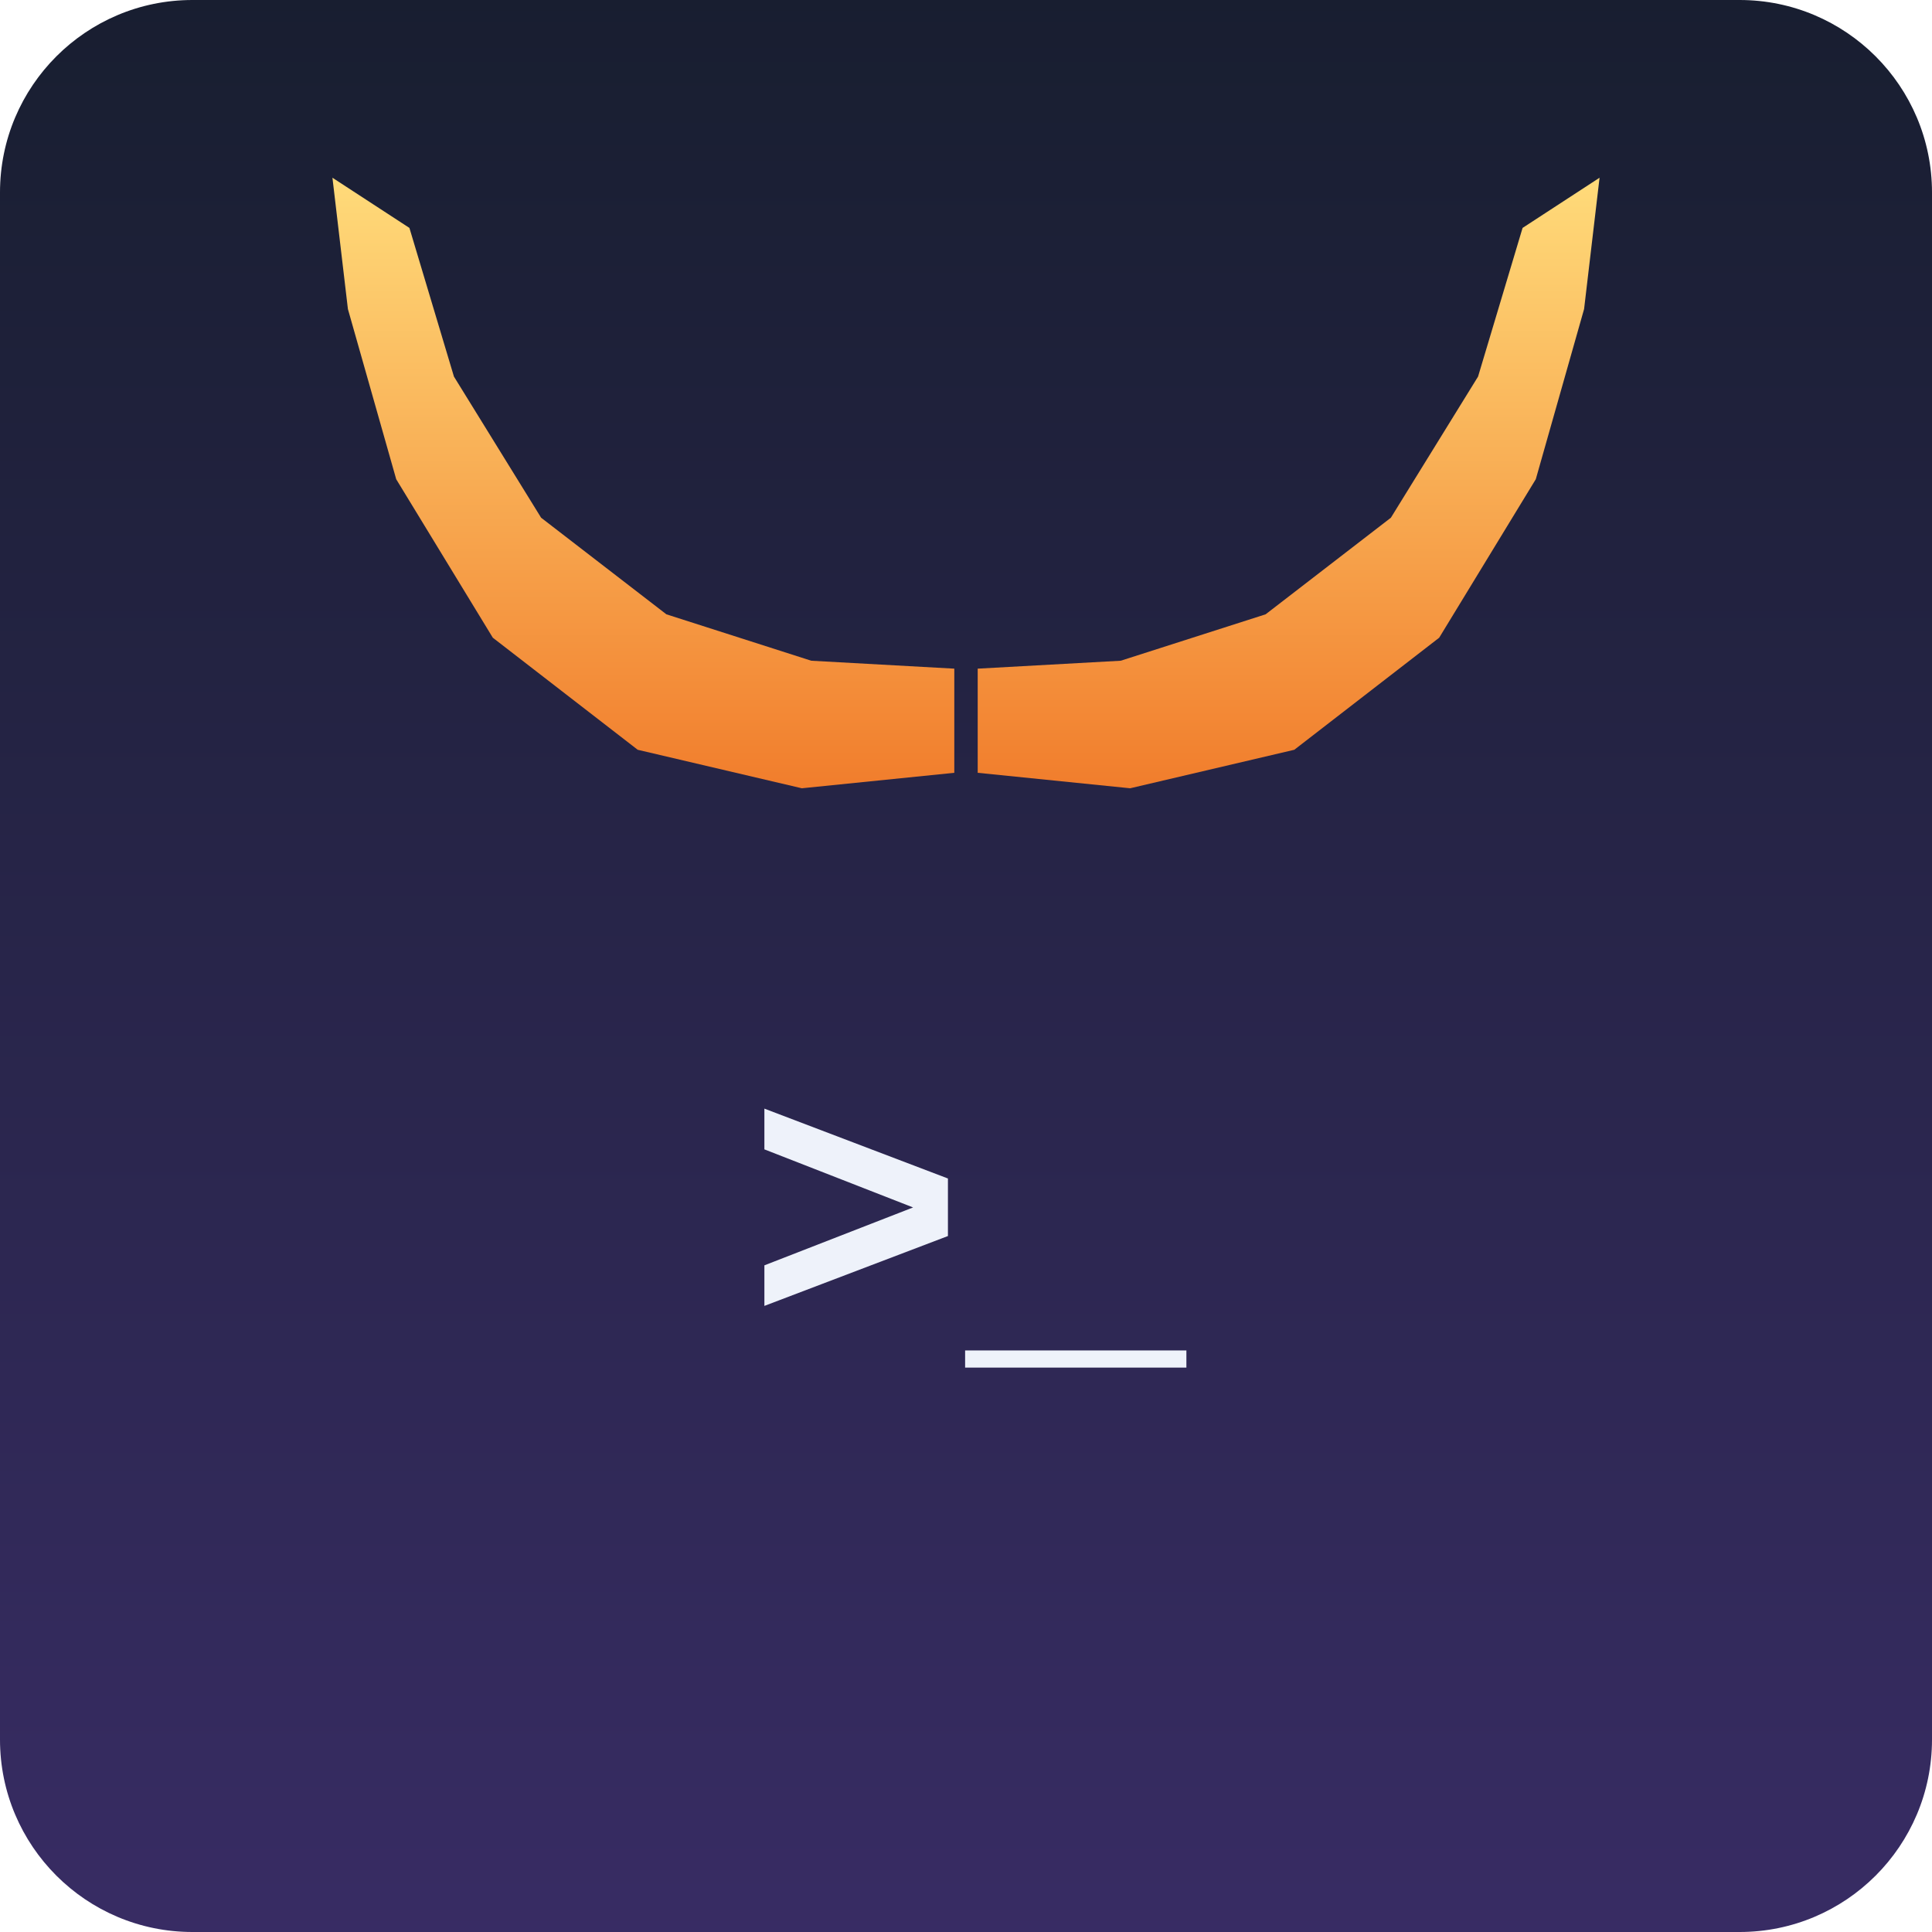
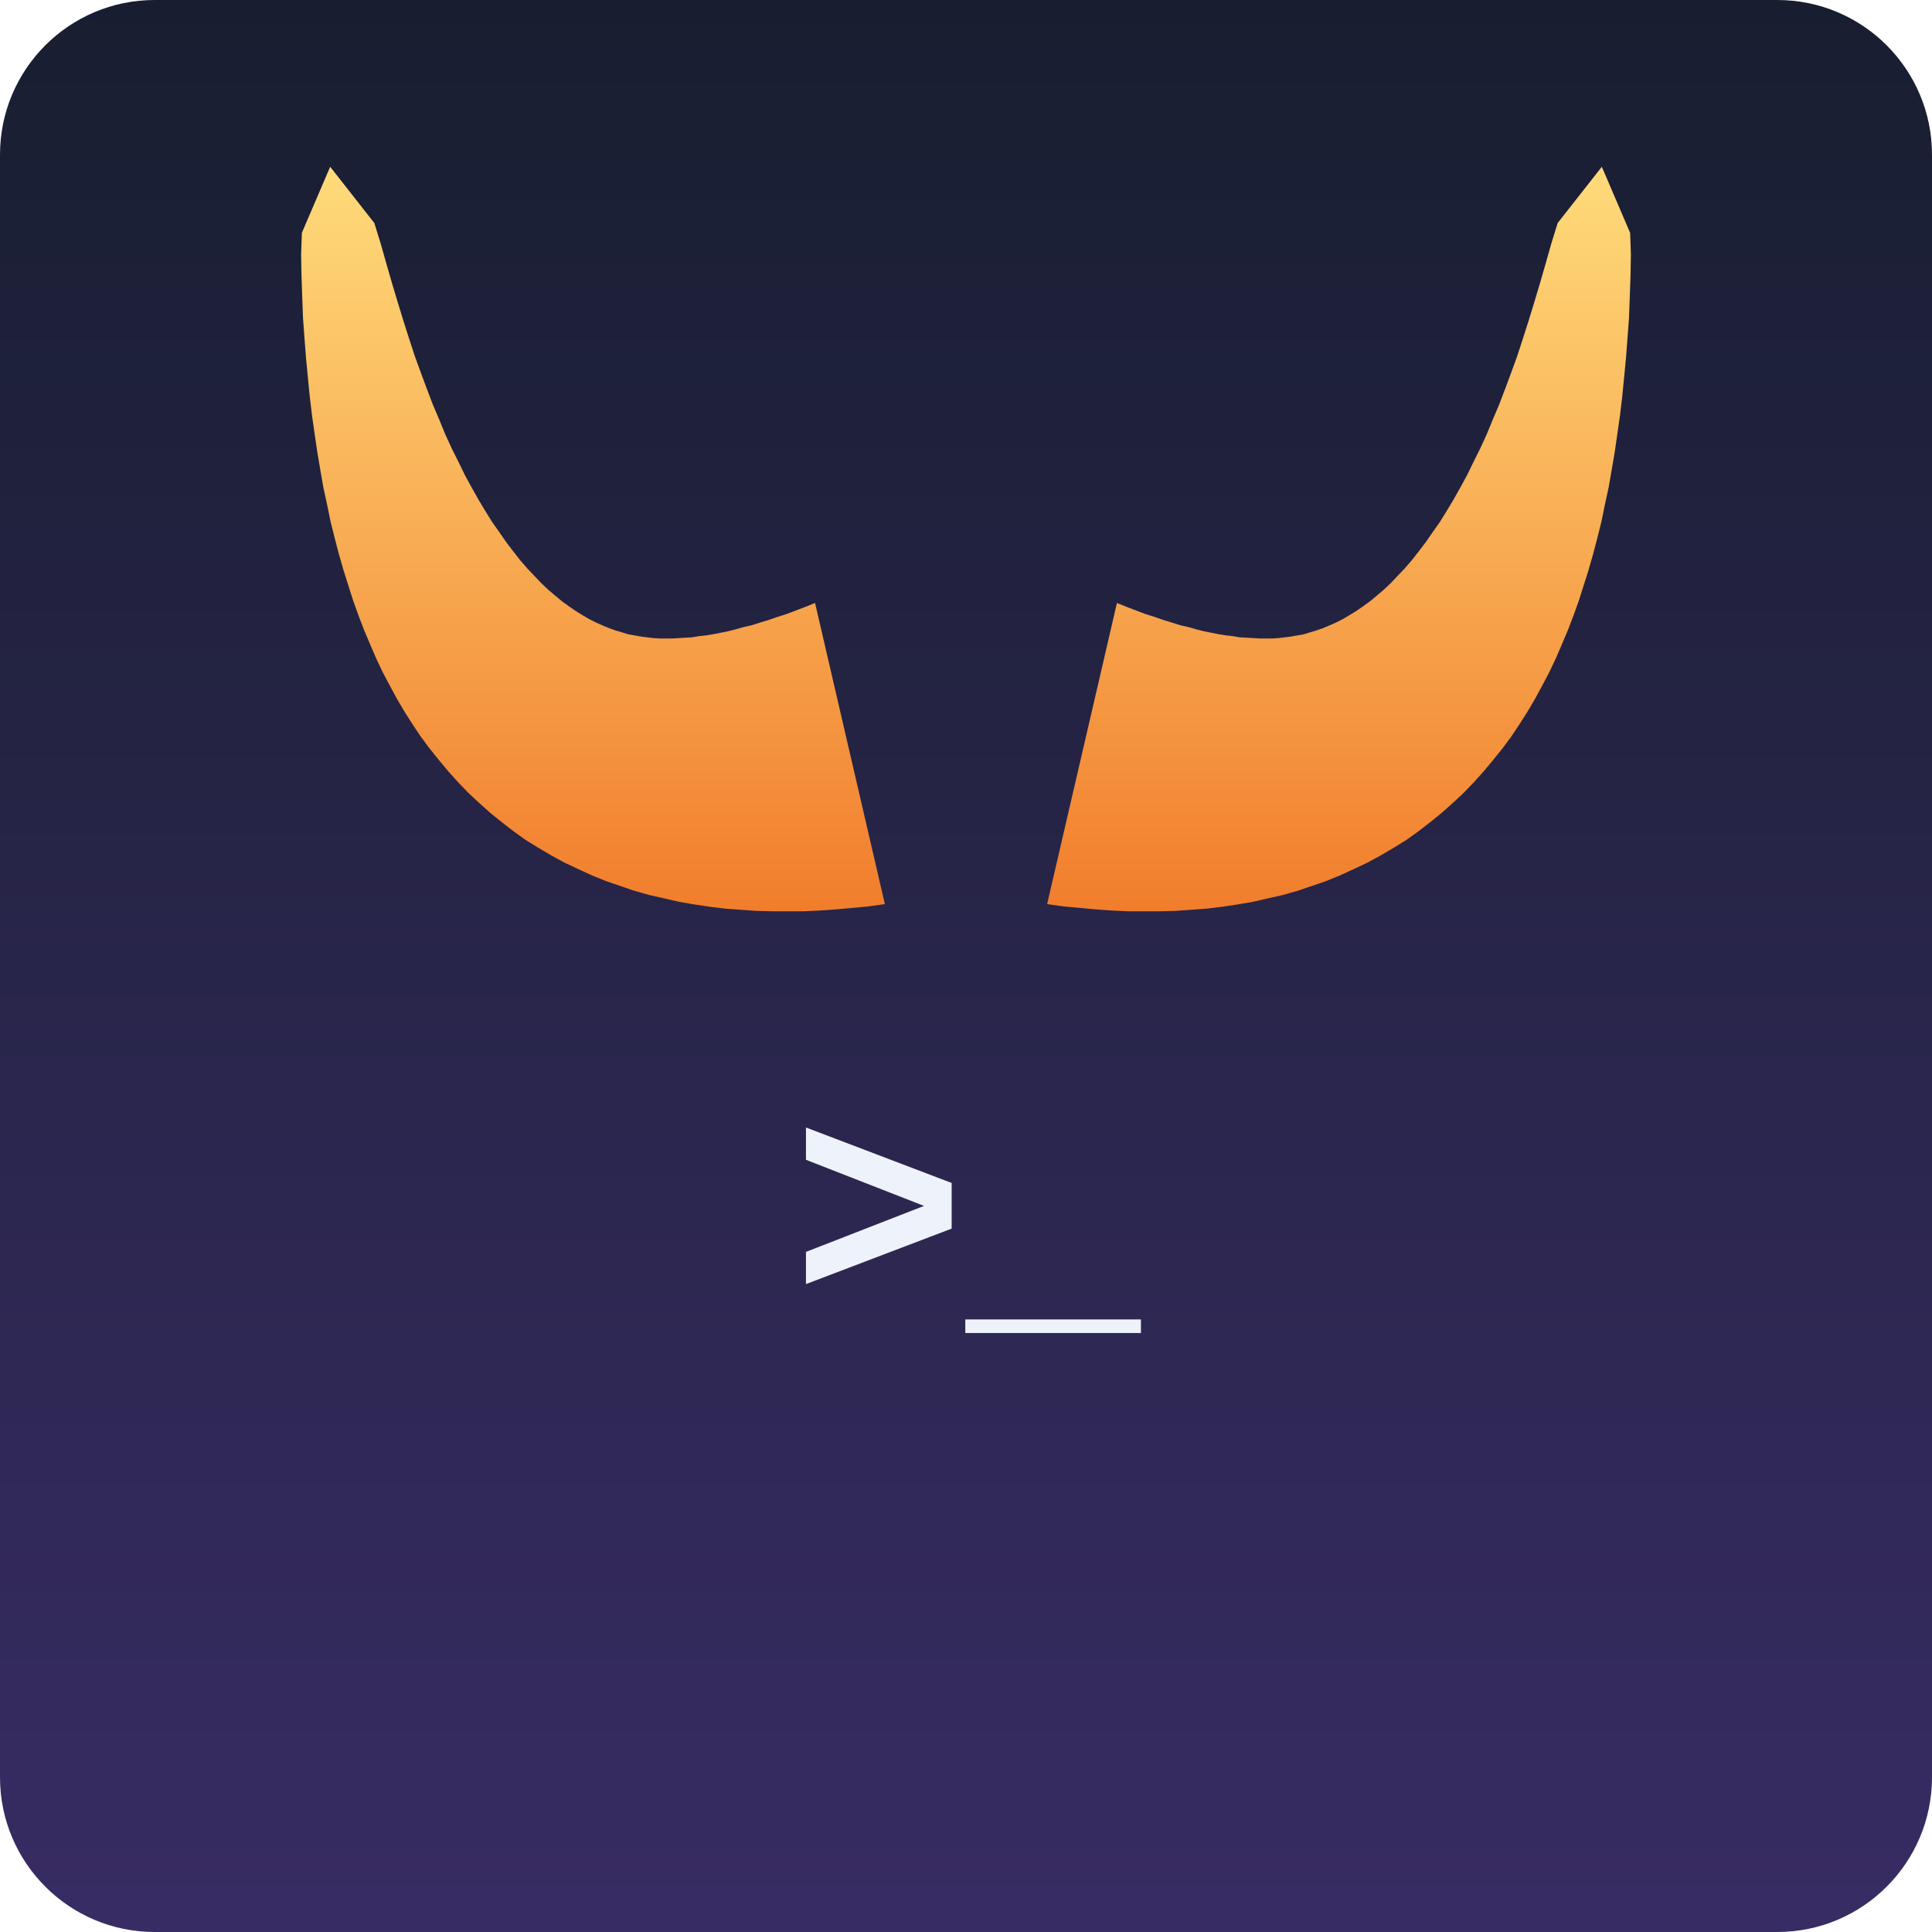
<svg xmlns="http://www.w3.org/2000/svg" viewBox="0 0 512 512">
  <defs>
    <linearGradient id="bg" x1="0" y1="0" x2="0" y2="1">
      <stop offset="0" stop-color="#181E30" />
      <stop offset="1" stop-color="#382C64" />
    </linearGradient>
    <linearGradient id="gold" x1="0" y1="0" x2="0" y2="1">
      <stop offset="0" stop-color="#FFDB7A" />
      <stop offset="1" stop-color="#F17D2C" />
    </linearGradient>
  </defs>
-   <rect width="512" height="512" rx="51" fill="url(#bg)" />
+   <rect width="512" height="512" rx="41" fill="url(#bg)" />
  <g fill="url(#gold)">
-     <polygon points="252.9,204.8 212.5,208.9 169.0,198.7 130.6,169.0 105.0,127.0 92.2,81.9 88.1,47.1 108.5,60.4 120.3,99.8 143.4,137.2 176.6,162.8 215.0,175.1 252.9,177.2" />
-     <polygon points="259.1,204.8 299.5,208.9 343.0,198.7 381.4,169.0 407.0,127.0 419.8,81.9 423.9,47.1 403.5,60.4 391.7,99.8 368.6,137.2 335.4,162.8 297.0,175.1 259.1,177.2" />
+     <polygon points="216.0,159.8 213.5,160.8 210.9,161.8 208.5,162.7 206.0,163.5 203.7,164.3 201.4,165.0 199.2,165.7 197.0,166.2 194.9,166.8 192.9,167.3 190.9,167.7 188.9,168.1 187.0,168.4 185.2,168.6 183.4,168.9 181.6,169.0 179.9,169.1 178.2,169.2 176.5,169.2 174.8,169.2 173.2,169.1 171.5,168.9 169.9,168.7 168.2,168.4 166.5,168.1 164.9,167.6 163.2,167.1 161.5,166.5 159.8,165.8 158.0,165.0 156.2,164.1 154.5,163.1 152.7,162.0 150.8,160.7 149.0,159.4 147.2,157.9 145.3,156.3 143.4,154.5 141.6,152.6 139.7,150.6 137.8,148.4 136.0,146.1 134.1,143.6 132.3,141.0 130.4,138.3 128.6,135.4 126.8,132.4 125.0,129.2 123.2,125.9 121.5,122.4 119.7,118.8 118.0,115.1 116.4,111.2 114.7,107.2 113.1,103.0 111.5,98.7 109.9,94.3 108.4,89.7 106.9,85.0 105.4,80.1 103.9,75.1 102.4,69.9 100.9,64.6 99.2,59.1 87.5,44.2 80.0,61.7 79.8,67.4 79.9,73.2 80.1,78.8 80.3,84.3 80.7,89.7 81.1,94.9 81.6,100.1 82.1,105.2 82.7,110.2 83.4,115.1 84.1,119.9 84.9,124.6 85.7,129.2 86.7,133.8 87.6,138.2 88.7,142.6 89.8,146.8 91.0,151.0 92.3,155.1 93.6,159.2 95.0,163.1 96.5,167.0 98.1,170.8 99.7,174.5 101.4,178.1 103.3,181.7 105.2,185.2 107.2,188.6 109.3,191.9 111.5,195.2 113.8,198.3 116.3,201.4 118.8,204.4 121.4,207.3 124.1,210.1 127.0,212.8 129.9,215.4 133.0,217.9 136.1,220.3 139.3,222.6 142.7,224.7 146.1,226.7 149.6,228.6 153.2,230.3 156.9,232.0 160.6,233.5 164.4,234.8 168.2,236.1 172.1,237.2 176.1,238.1 180.0,239.0 184.1,239.7 188.1,240.3 192.2,240.8 196.3,241.1 200.5,241.4 204.7,241.5 208.9,241.5 213.1,241.5 217.3,241.3 221.6,241.0 225.9,240.6 230.2,240.2 234.5,239.6" />
+     <polygon points="296.0,159.8 298.5,160.8 301.1,161.8 303.5,162.7 306.0,163.5 308.3,164.3 310.6,165.0 312.8,165.7 315.0,166.2 317.1,166.8 319.1,167.3 321.1,167.7 323.1,168.1 325.0,168.4 326.8,168.6 328.6,168.9 330.4,169.0 332.1,169.1 333.8,169.2 335.5,169.2 337.2,169.2 338.8,169.1 340.5,168.9 342.1,168.7 343.8,168.4 345.5,168.1 347.1,167.6 348.8,167.1 350.5,166.5 352.2,165.8 354.0,165.0 355.8,164.1 357.5,163.1 359.3,162.0 361.2,160.7 363.0,159.4 364.8,157.9 366.7,156.3 368.6,154.5 370.4,152.6 372.3,150.6 374.2,148.4 376.0,146.1 377.9,143.6 379.7,141.0 381.6,138.3 383.4,135.4 385.2,132.4 387.0,129.2 388.8,125.9 390.5,122.4 392.3,118.8 394.0,115.1 395.6,111.2 397.3,107.2 398.9,103.0 400.5,98.7 402.1,94.3 403.6,89.7 405.1,85.0 406.6,80.1 408.1,75.1 409.6,69.9 411.1,64.6 412.8,59.1 424.5,44.2 432.0,61.7 432.2,67.4 432.1,73.2 431.9,78.8 431.7,84.3 431.3,89.7 430.9,94.9 430.4,100.1 429.9,105.2 429.3,110.2 428.6,115.1 427.9,119.9 427.1,124.6 426.3,129.2 425.3,133.8 424.4,138.2 423.3,142.6 422.2,146.8 421.0,151.0 419.7,155.1 418.4,159.2 417.0,163.1 415.5,167.0 413.9,170.8 412.3,174.5 410.6,178.1 408.7,181.7 406.8,185.2 404.8,188.6 402.7,191.9 400.5,195.2 398.2,198.3 395.7,201.4 393.2,204.4 390.6,207.3 387.9,210.1 385.0,212.8 382.1,215.4 379.0,217.9 375.9,220.3 372.7,222.6 369.3,224.7 365.9,226.7 362.4,228.6 358.8,230.3 355.1,232.0 351.4,233.5 347.6,234.8 343.8,236.1 339.9,237.2 335.9,238.1 332.0,239.0 327.9,239.7 323.9,240.3 319.8,240.8 315.7,241.1 311.5,241.4 307.3,241.5 303.1,241.5 298.9,241.5 294.7,241.3 290.4,241.0 286.1,240.6 281.8,240.2 277.5,239.6" />
  </g>
-   <text x="256" y="352" font-family="Consolas, 'Cascadia Mono', 'Courier New', monospace" font-weight="bold" font-size="97" fill="#EEF2FA" text-anchor="middle">&gt;_</text>
+   <text x="256" y="345" font-family="Consolas, 'Cascadia Mono', 'Courier New', monospace" font-weight="bold" font-size="77" fill="#EEF2FA" text-anchor="middle">&gt;_</text>
</svg>
